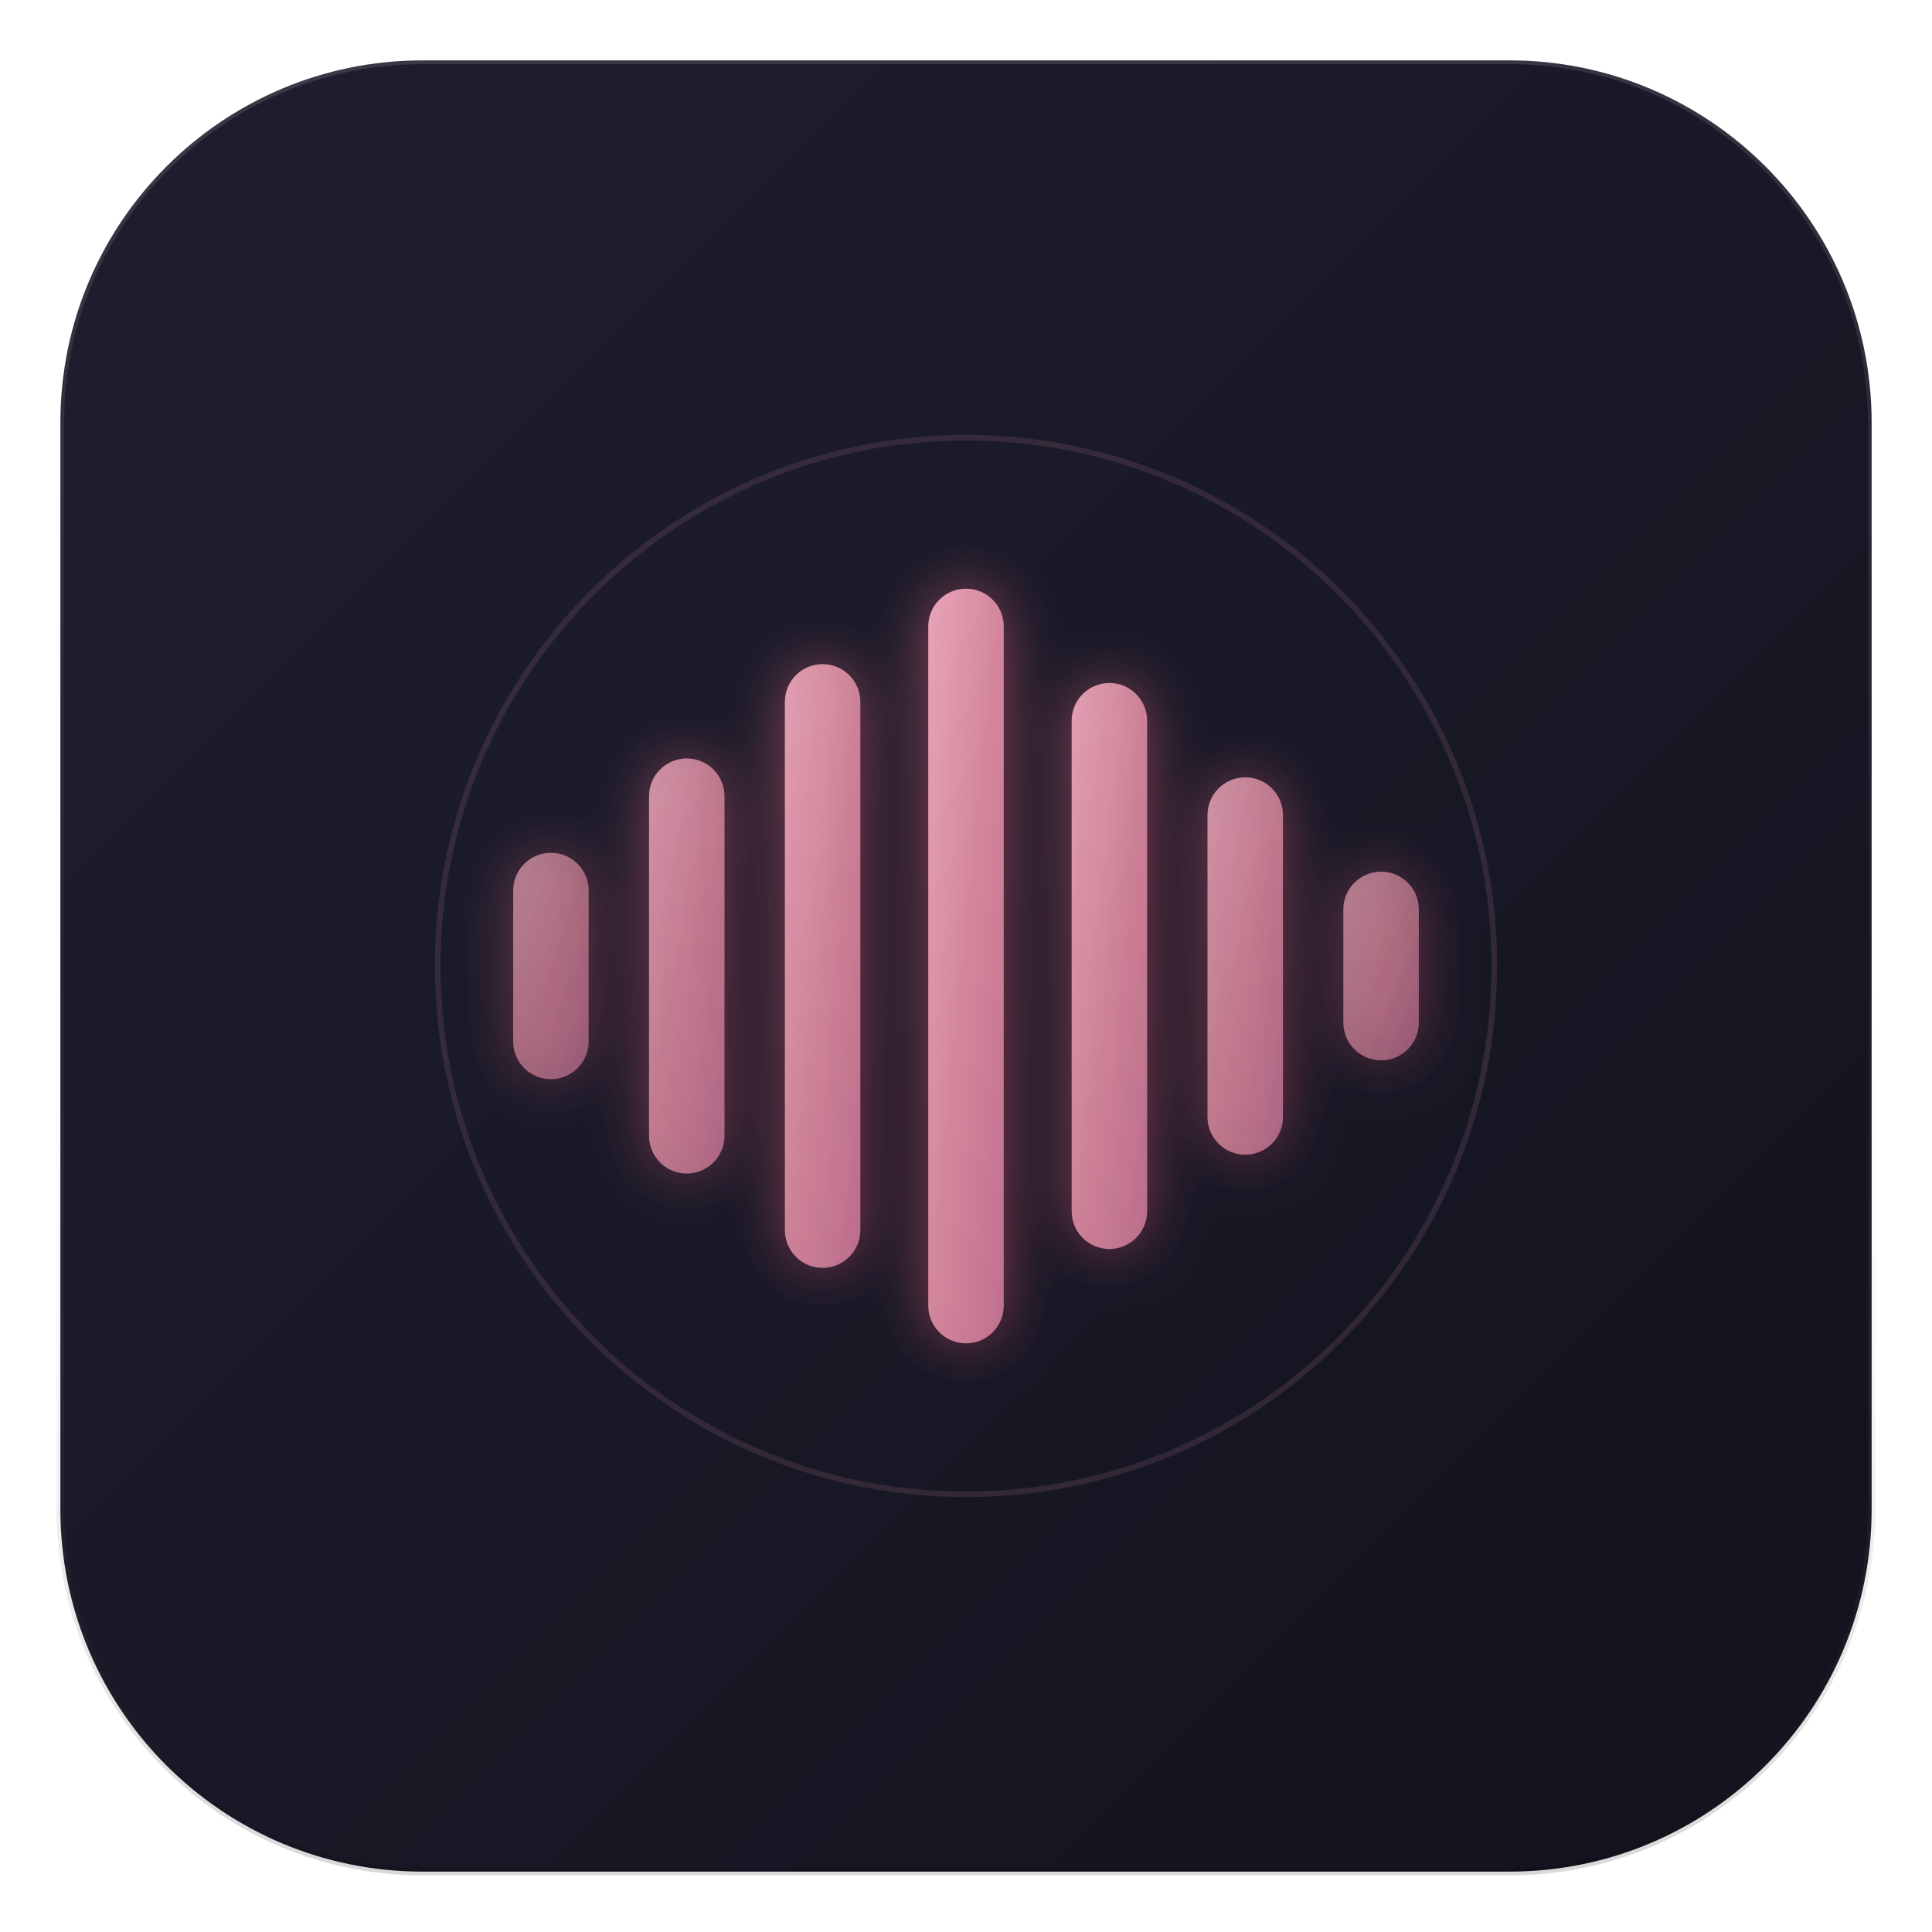
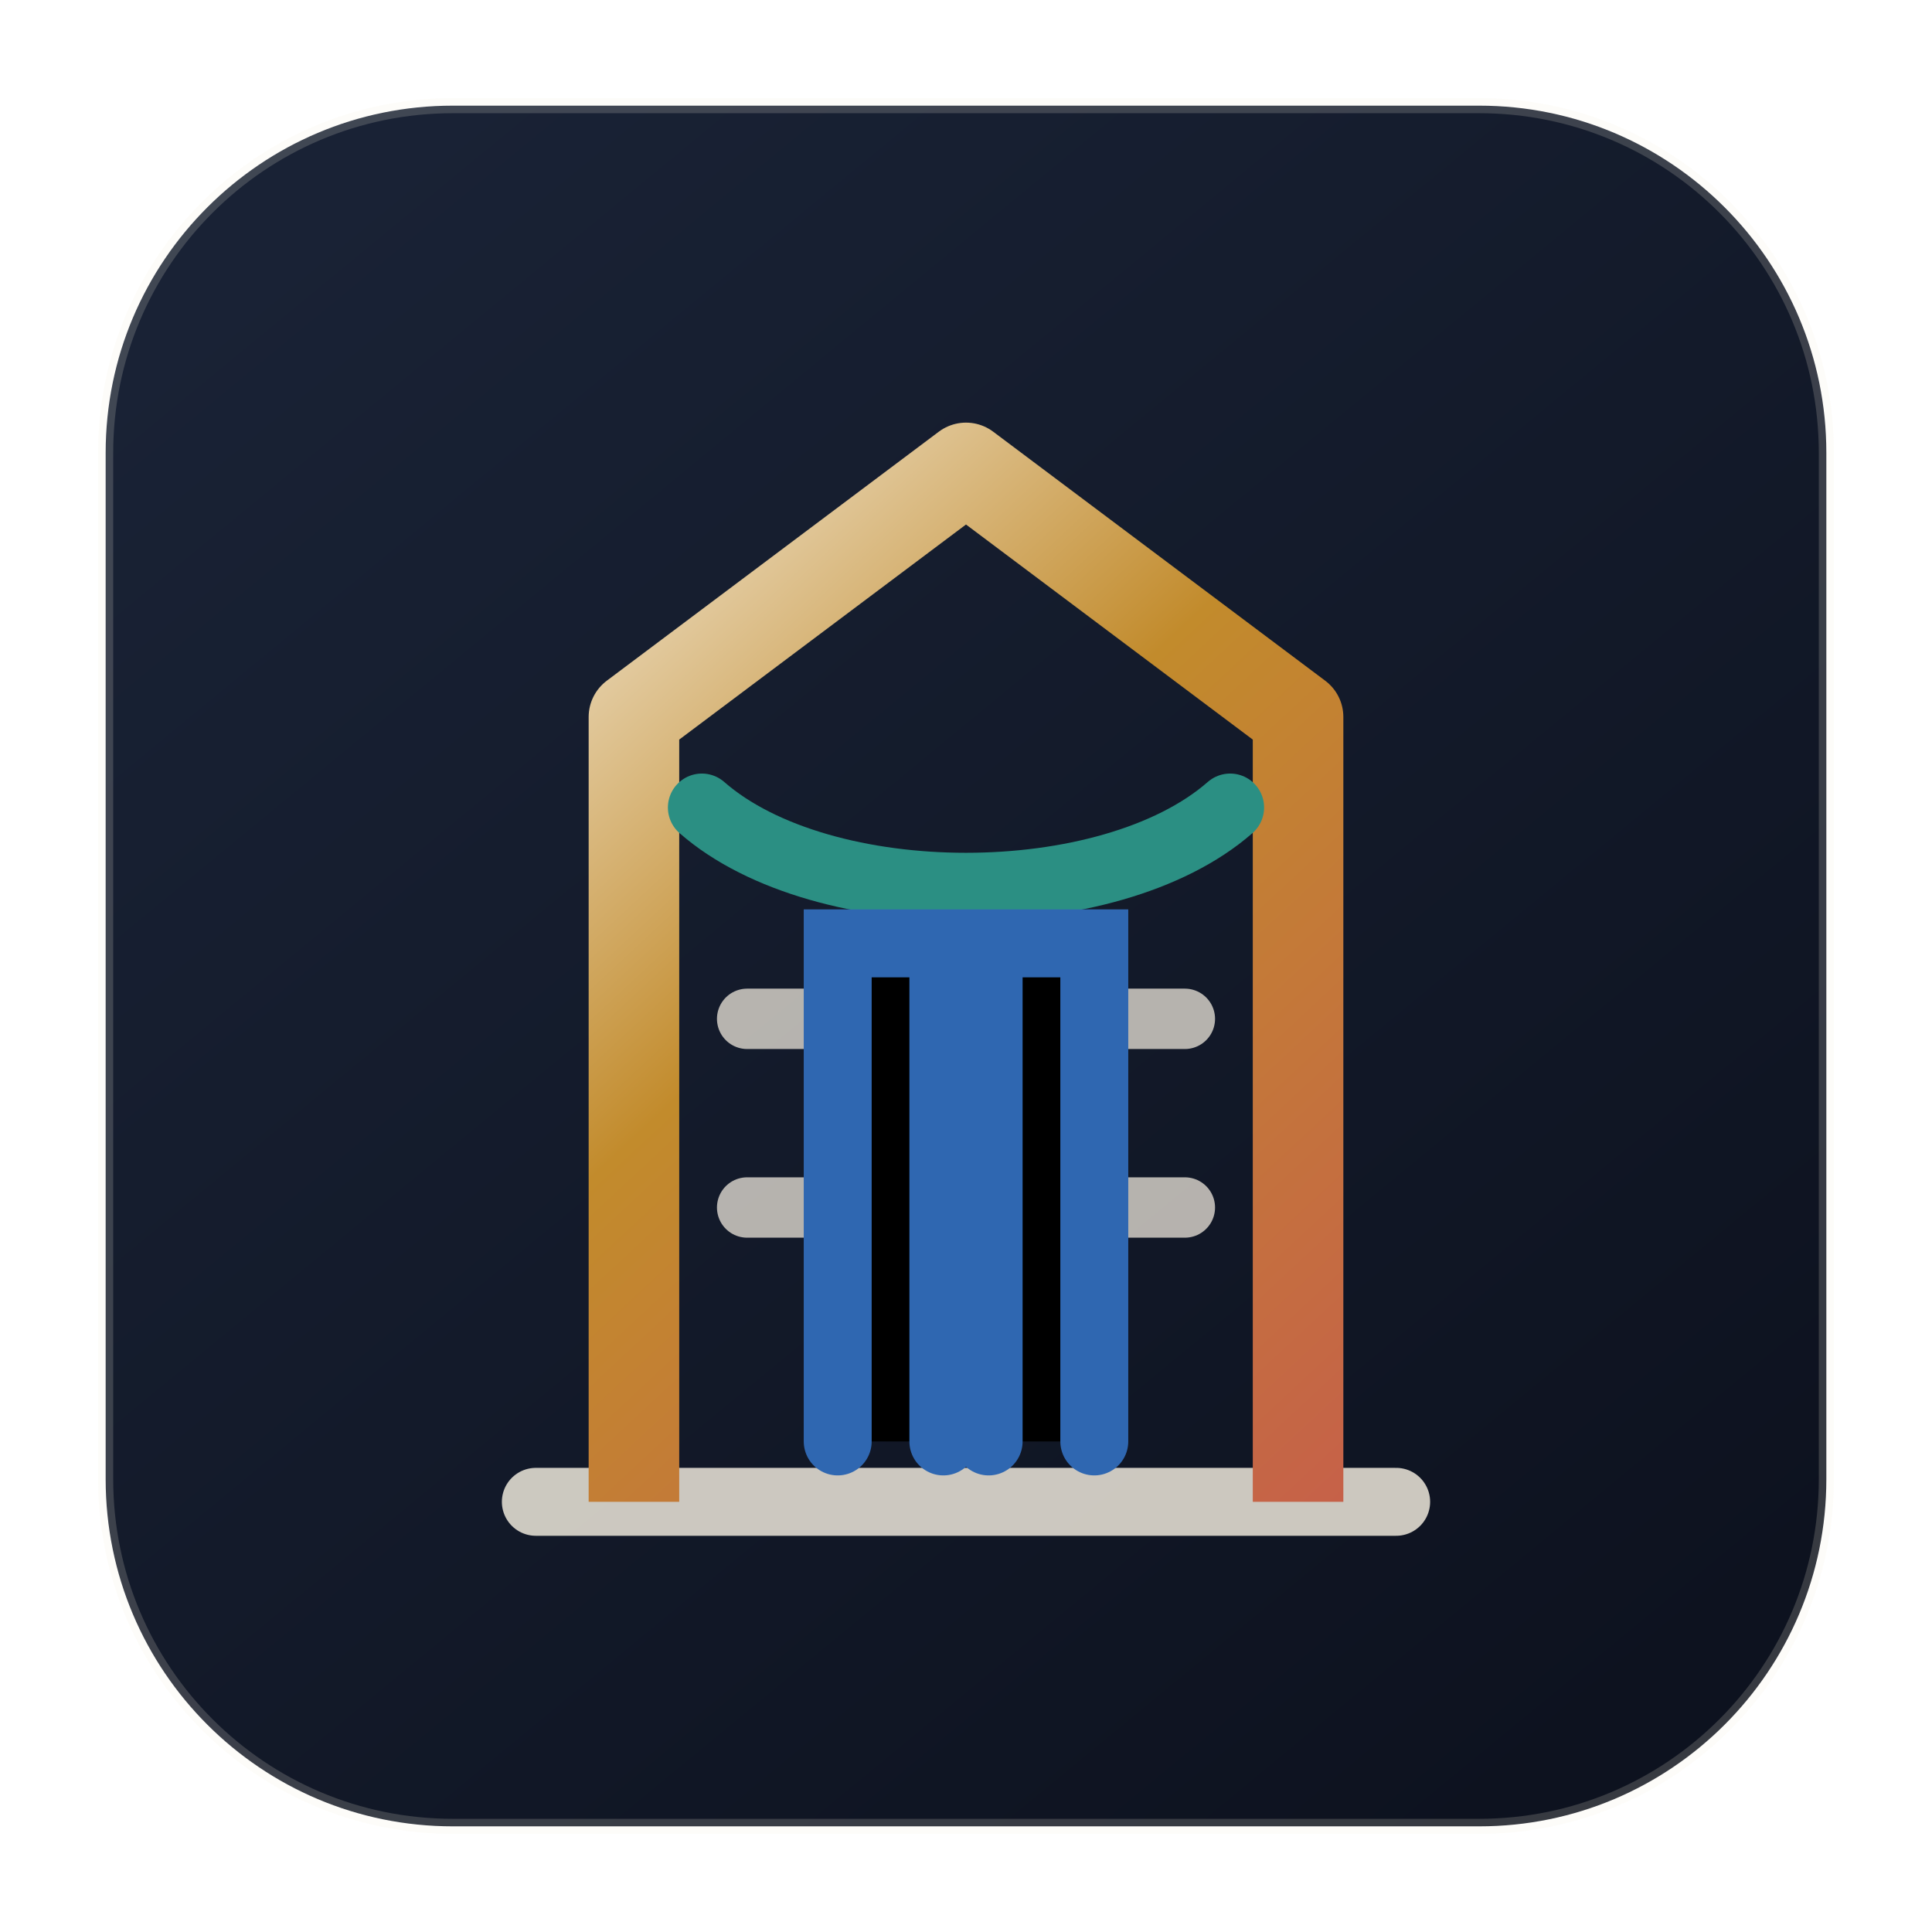
- <svg xmlns="http://www.w3.org/2000/svg" width="512" height="512" viewBox="0 0 512 512">
+ <svg xmlns="http://www.w3.org/2000/svg" width="512" height="512" viewBox="0 0 512 512" role="img" aria-label="Vox Tower">
  <defs>
-     <linearGradient id="bg" x1="0" y1="0" x2="1" y2="1">
-       <stop offset="0%" stop-color="#1e1e2e" />
-       <stop offset="100%" stop-color="#13131f" />
+     <linearGradient id="bg" x1="88" y1="52" x2="424" y2="460" gradientUnits="userSpaceOnUse">
+       <stop offset="0" stop-color="#192235" />
+       <stop offset="1" stop-color="#0d121f" />
    </linearGradient>
-     <linearGradient id="wave" x1="0" y1="0" x2="1" y2="1">
-       <stop offset="0%" stop-color="#e8a4b8" />
-       <stop offset="50%" stop-color="#d3869b" />
-       <stop offset="100%" stop-color="#c07090" />
-     </linearGradient>
-     <filter id="glow" x="-50%" y="-50%" width="200%" height="200%">
-       <feGaussianBlur in="SourceGraphic" stdDeviation="8" result="blur" />
-       <feColorMatrix in="blur" type="matrix" values="1 0 0 0 0  0 0.4 0 0 0  0 0 0.5 0 0  0 0 0 0.6 0" result="glow" />
-       <feMerge>
-         <feMergeNode in="glow" />
-         <feMergeNode in="SourceGraphic" />
-       </feMerge>
-     </filter>
-     <filter id="inset" x="-10%" y="-10%" width="120%" height="120%">
-       <feGaussianBlur in="SourceAlpha" stdDeviation="6" result="blur" />
-       <feOffset dx="0" dy="3" result="offset" />
-       <feComposite in="SourceGraphic" in2="offset" operator="over" />
-     </filter>
-     <linearGradient id="edge" x1="0" y1="0" x2="0" y2="1">
-       <stop offset="0%" stop-color="#ffffff" stop-opacity="0.12" />
-       <stop offset="50%" stop-color="#ffffff" stop-opacity="0.03" />
-       <stop offset="100%" stop-color="#000000" stop-opacity="0.15" />
+     <linearGradient id="stone" x1="134" y1="128" x2="378" y2="390" gradientUnits="userSpaceOnUse">
+       <stop offset="0" stop-color="#f5efe2" />
+       <stop offset="0.42" stop-color="#c28b2c" />
+       <stop offset="1" stop-color="#c65f4a" />
    </linearGradient>
  </defs>
-   <rect x="16" y="16" width="480" height="480" rx="96" ry="96" fill="url(#bg)" />
-   <rect x="16" y="16" width="480" height="480" rx="96" ry="96" fill="none" stroke="url(#edge)" stroke-width="2" />
-   <g transform="translate(256, 256)" filter="url(#glow)">
-     <rect x="-120" y="-30" width="20" height="60" rx="10" fill="url(#wave)" opacity="0.7" />
-     <rect x="-84" y="-55" width="20" height="110" rx="10" fill="url(#wave)" opacity="0.85" />
-     <rect x="-48" y="-80" width="20" height="160" rx="10" fill="url(#wave)" opacity="0.95" />
-     <rect x="-10" y="-100" width="20" height="200" rx="10" fill="url(#wave)" />
-     <rect x="28" y="-75" width="20" height="150" rx="10" fill="url(#wave)" opacity="0.95" />
-     <rect x="64" y="-50" width="20" height="100" rx="10" fill="url(#wave)" opacity="0.85" />
-     <rect x="100" y="-25" width="20" height="50" rx="10" fill="url(#wave)" opacity="0.7" />
-   </g>
-   <circle cx="256" cy="256" r="140" fill="none" stroke="#d3869b" stroke-width="1.5" opacity="0.15" />
+   <rect x="28" y="28" width="456" height="456" rx="92" fill="url(#bg)" />
+   <path d="M142 398h228" stroke="#f5efe2" stroke-width="18" stroke-linecap="round" opacity="0.82" />
+   <path d="M168 398V190l88-66 88 66v208" fill="none" stroke="url(#stone)" stroke-width="24" stroke-linejoin="round" />
+   <path d="M186 214c32 28 108 28 140 0" fill="none" stroke="#2b8f83" stroke-width="18" stroke-linecap="round" />
+   <path d="M198 270h116M198 320h116" stroke="#f5efe2" stroke-width="16" stroke-linecap="round" opacity="0.72" />
+   <path d="M222 382V250h28v132M262 382V250h28v132" stroke="#2f67b1" stroke-width="18" stroke-linecap="round" />
+   <rect x="28" y="28" width="456" height="456" rx="92" fill="none" stroke="#f5efe2" stroke-opacity="0.18" stroke-width="4" />
</svg>
